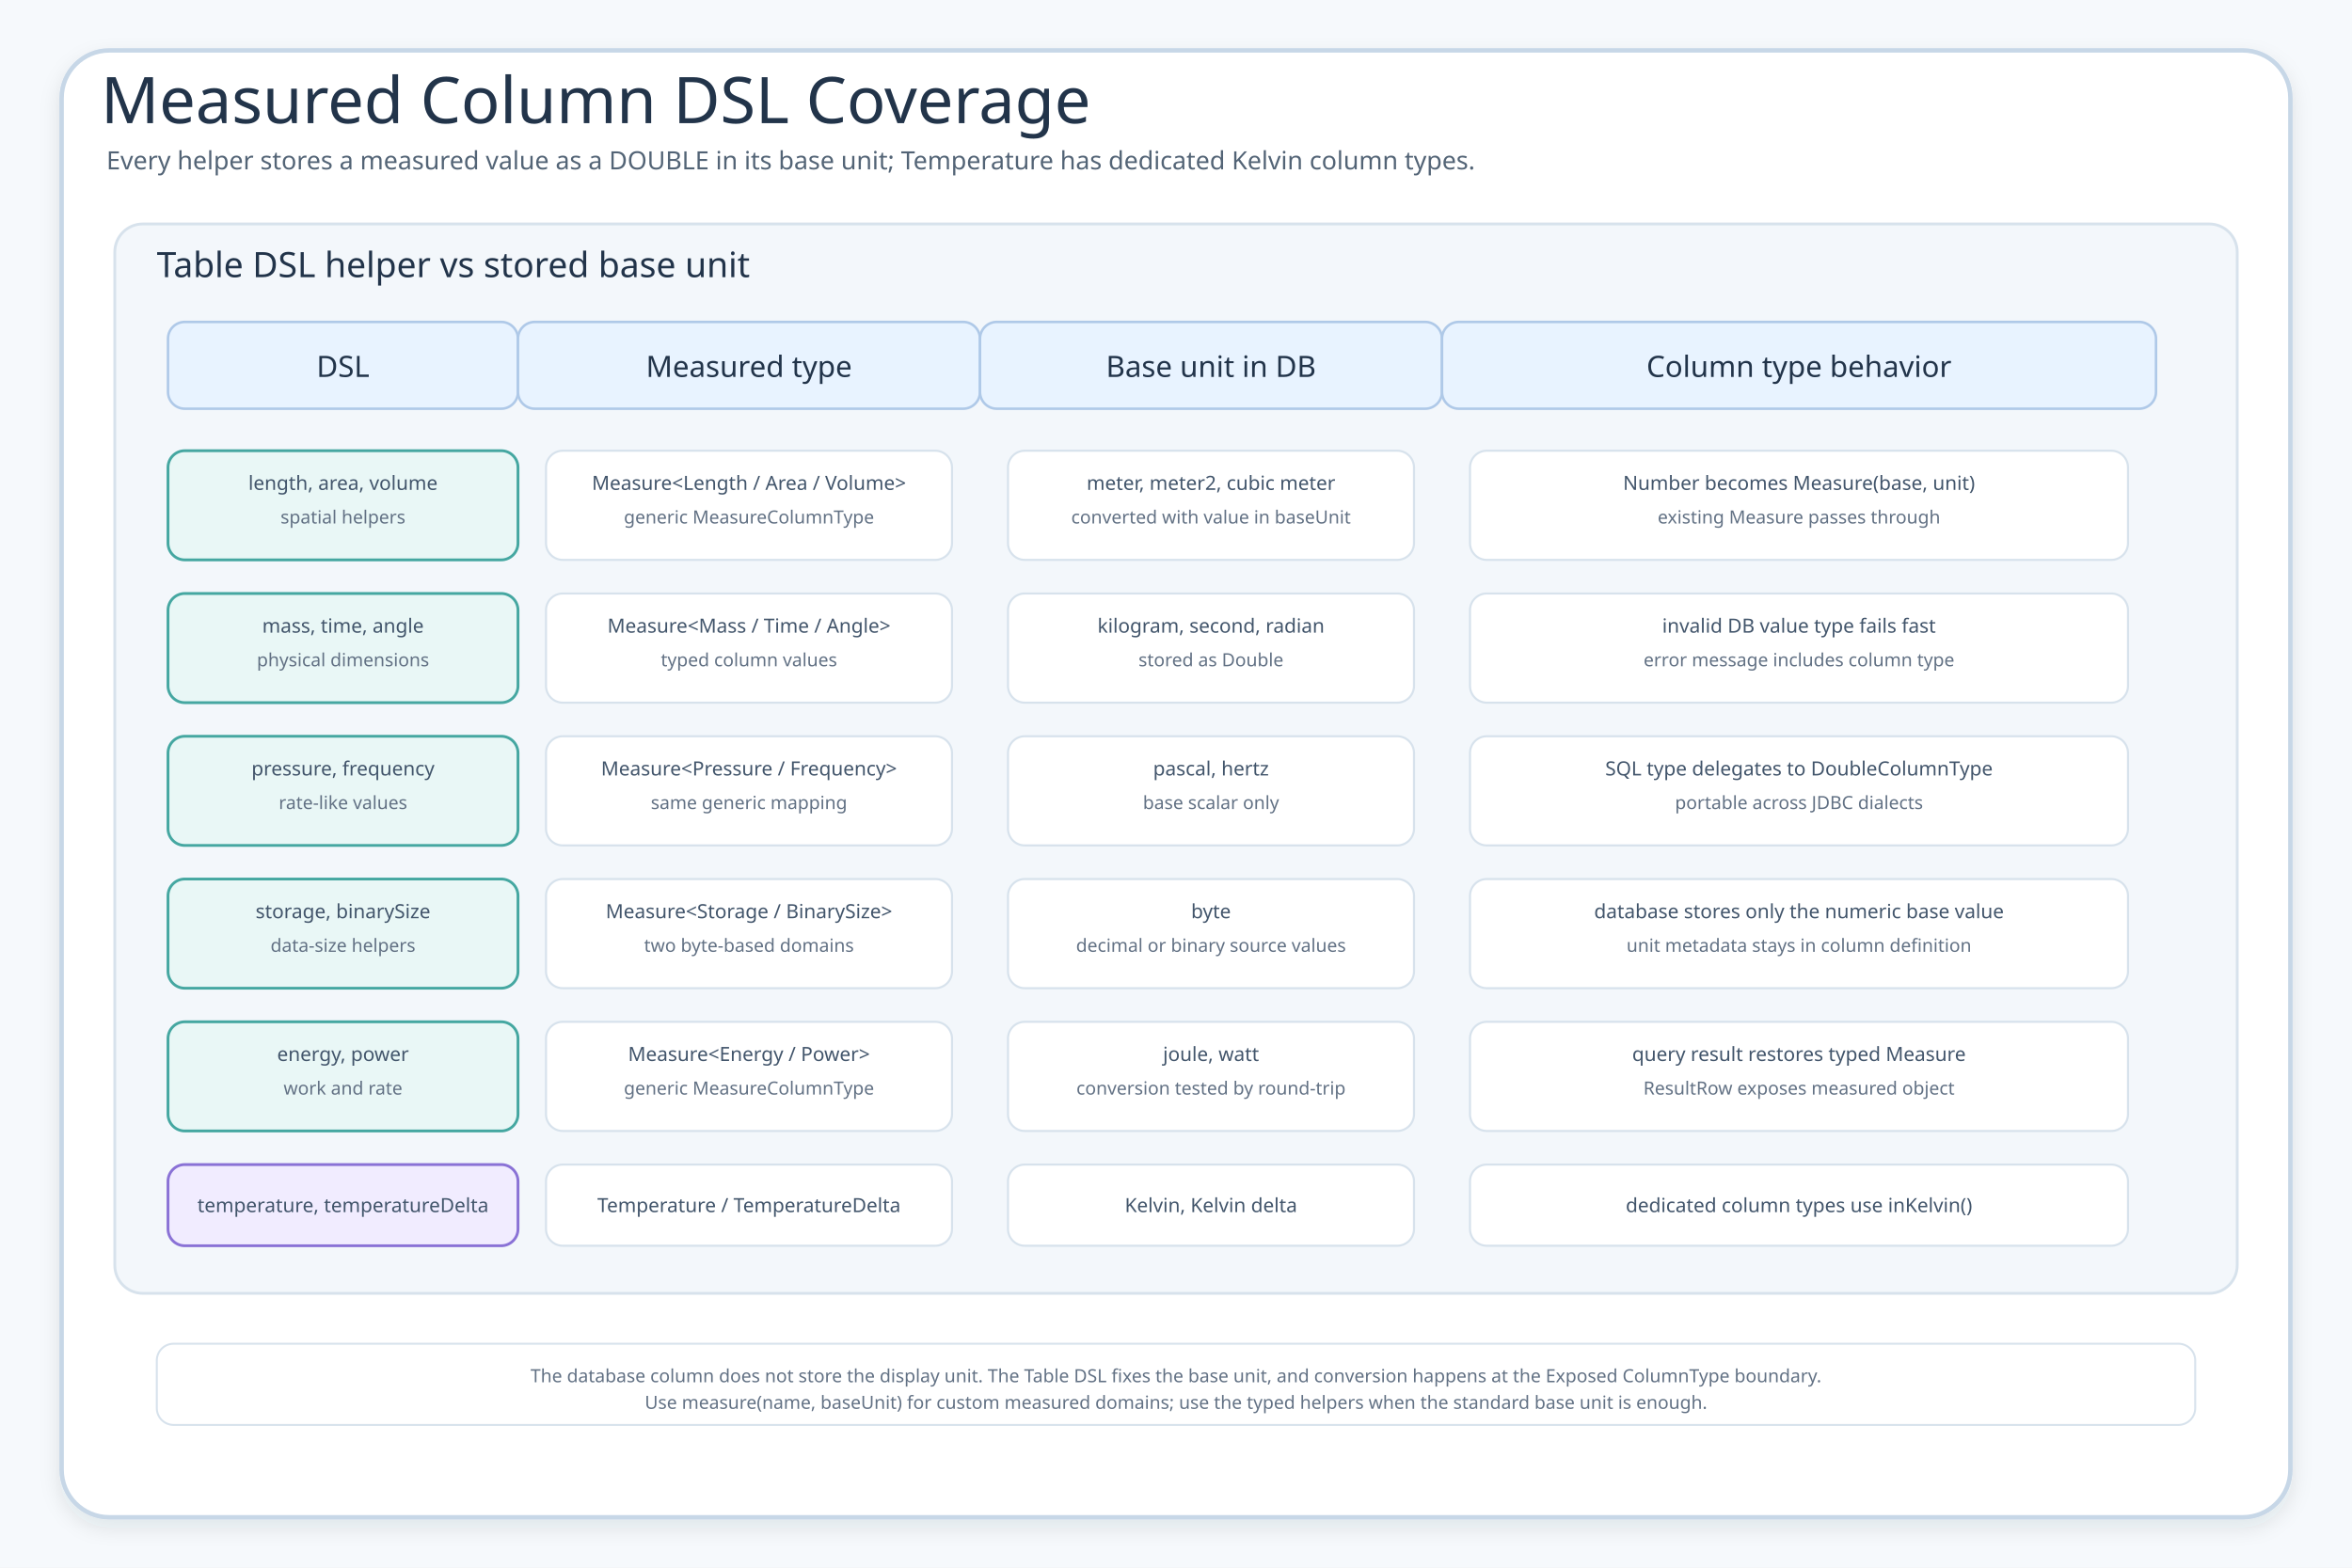
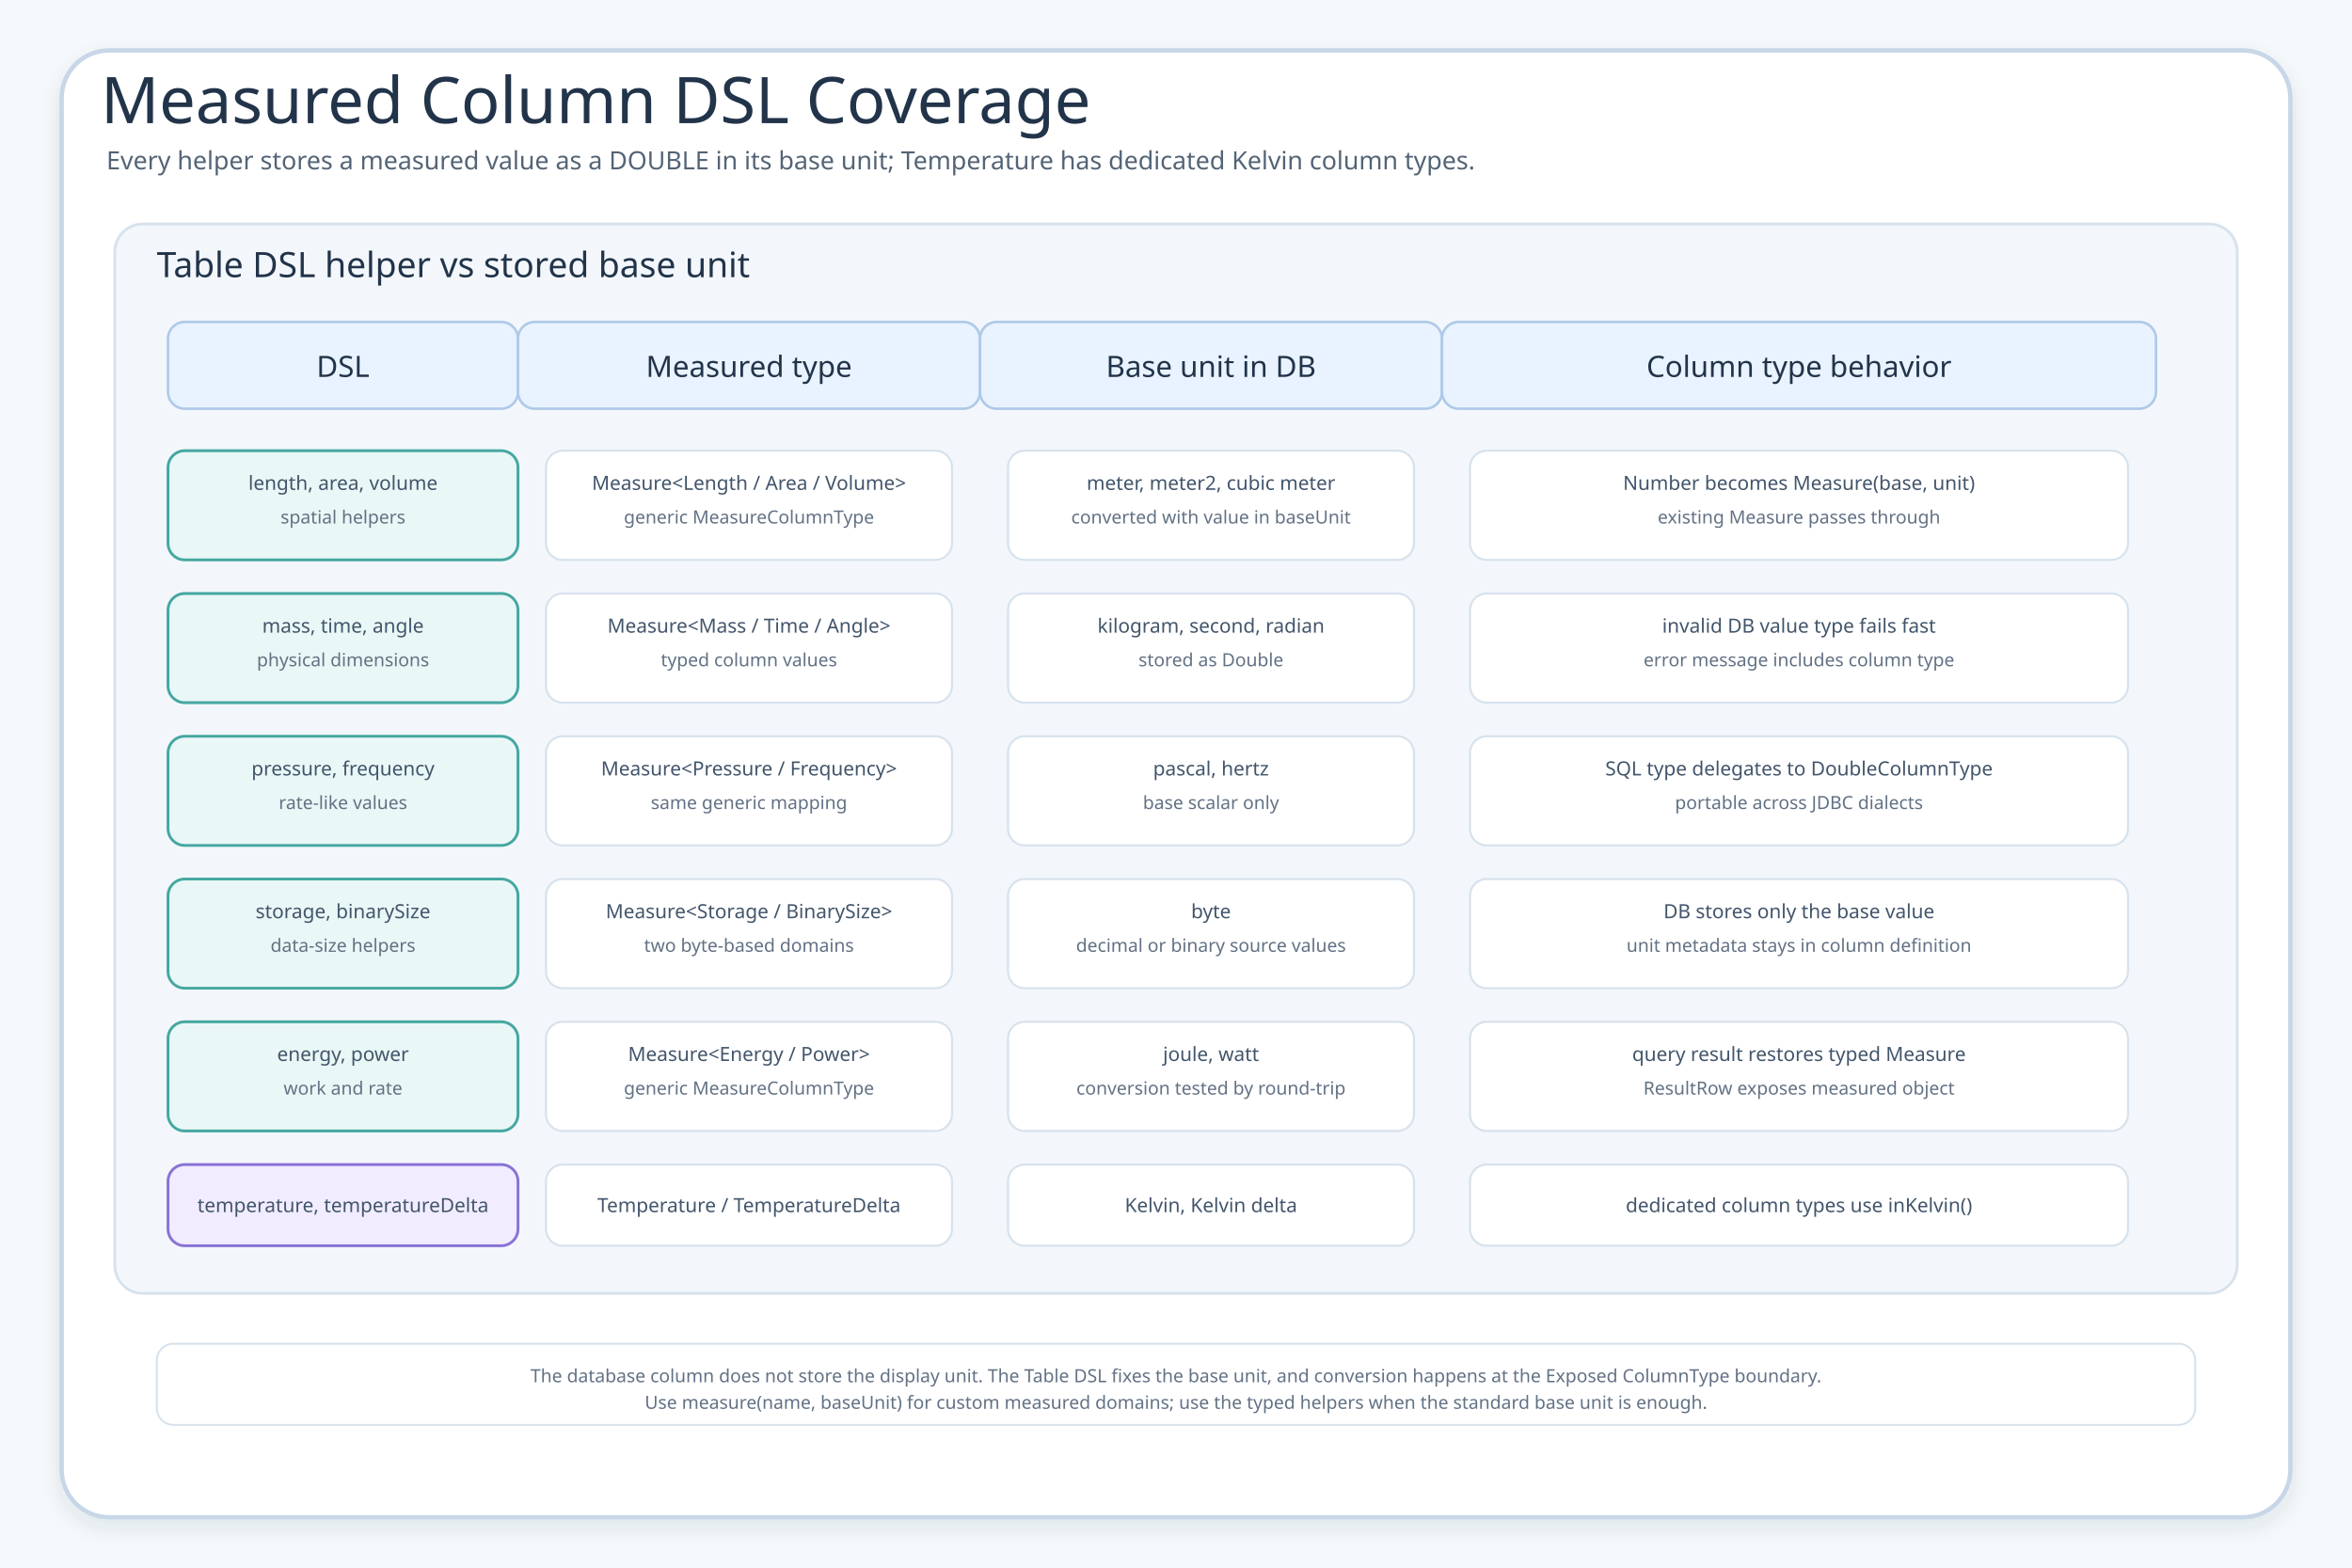
<svg xmlns="http://www.w3.org/2000/svg" width="1680" height="1120" viewBox="0 0 1680 1120" role="img" aria-labelledby="title desc">
  <defs>
    <filter id="shadow" x="-8%" y="-8%" width="116%" height="116%">
      <feDropShadow dx="0" dy="6" stdDeviation="7" flood-color="#203040" flood-opacity="0.10" />
    </filter>
    <style>
      .canvas{fill:#F6F9FC}.frame{fill:#FFFFFF;stroke:#C7D7E7;stroke-width:3.2;filter:url(#shadow)}
      .panel{fill:#F3F7FB;stroke:#D7E2EC;stroke-width:2}.head{fill:#E8F3FF;stroke:#AFC9E8;stroke-width:1.8}
      .cell{fill:#FFFFFF;stroke:#D7E2EC;stroke-width:1.5}.measure{fill:#E9F7F6;stroke:#45A7A1;stroke-width:2}
      .temp{fill:#F1ECFF;stroke:#8A72D6;stroke-width:2}.note{fill:#FFFFFF;stroke:#D7E2EC;stroke-width:1.4}
      .title{font-family:"Architects Daughter";font-size:46px;fill:#22344A;font-weight:400}
      .subtitle{font-family:"Comic Mono";font-size:18px;fill:#536476;font-weight:400}
      .section{font-family:"Architects Daughter";font-size:25px;fill:#22344A;font-weight:400}
      .label{font-family:"Architects Daughter";font-size:21px;fill:#22344A;font-weight:400}
      .detail{font-family:"Comic Mono";font-size:14px;fill:#42556B;font-weight:400}
      .small{font-family:"Comic Mono";font-size:13px;fill:#627184;font-weight:400}
    </style>
  </defs>
  <rect class="canvas" width="1680" height="1120" />
  <rect class="frame" x="44" y="36" width="1592" height="1048" rx="34" />
  <text class="title" x="72" y="88">Measured Column DSL Coverage</text>
  <text class="subtitle" x="76" y="121">Every helper stores a measured value as a DOUBLE in its base unit; Temperature has dedicated Kelvin column types.</text>
  <rect class="panel" x="82" y="160" width="1516" height="764" rx="20" />
  <text class="section" x="112" y="198">Table DSL helper vs stored base unit</text>
  <rect class="head" x="120" y="230" width="250" height="62" rx="12" />
  <rect class="head" x="370" y="230" width="330" height="62" rx="12" />
  <rect class="head" x="700" y="230" width="330" height="62" rx="12" />
  <rect class="head" x="1030" y="230" width="510" height="62" rx="12" />
  <text class="label" x="245" y="262" text-anchor="middle" dominant-baseline="middle">DSL</text>
  <text class="label" x="535" y="262" text-anchor="middle" dominant-baseline="middle">Measured type</text>
  <text class="label" x="865" y="262" text-anchor="middle" dominant-baseline="middle">Base unit in DB</text>
  <text class="label" x="1285" y="262" text-anchor="middle" dominant-baseline="middle">Column type behavior</text>
  <g id="rows">
    <rect class="measure" x="120" y="322" width="250" height="78" rx="12" />
    <text class="detail" x="245" y="350" text-anchor="middle">length, area, volume</text>
    <text class="small" x="245" y="374" text-anchor="middle">spatial helpers</text>
    <rect class="cell" x="390" y="322" width="290" height="78" rx="12" />
    <text class="detail" x="535" y="350" text-anchor="middle">Measure&lt;Length / Area / Volume&gt;</text>
    <text class="small" x="535" y="374" text-anchor="middle">generic MeasureColumnType</text>
    <rect class="cell" x="720" y="322" width="290" height="78" rx="12" />
    <text class="detail" x="865" y="350" text-anchor="middle">meter, meter2, cubic meter</text>
    <text class="small" x="865" y="374" text-anchor="middle">converted with value in baseUnit</text>
    <rect class="cell" x="1050" y="322" width="470" height="78" rx="12" />
    <text class="detail" x="1285" y="350" text-anchor="middle">Number becomes Measure(base, unit)</text>
    <text class="small" x="1285" y="374" text-anchor="middle">existing Measure passes through</text>
    <rect class="measure" x="120" y="424" width="250" height="78" rx="12" />
    <text class="detail" x="245" y="452" text-anchor="middle">mass, time, angle</text>
    <text class="small" x="245" y="476" text-anchor="middle">physical dimensions</text>
    <rect class="cell" x="390" y="424" width="290" height="78" rx="12" />
    <text class="detail" x="535" y="452" text-anchor="middle">Measure&lt;Mass / Time / Angle&gt;</text>
    <text class="small" x="535" y="476" text-anchor="middle">typed column values</text>
    <rect class="cell" x="720" y="424" width="290" height="78" rx="12" />
    <text class="detail" x="865" y="452" text-anchor="middle">kilogram, second, radian</text>
    <text class="small" x="865" y="476" text-anchor="middle">stored as Double</text>
    <rect class="cell" x="1050" y="424" width="470" height="78" rx="12" />
    <text class="detail" x="1285" y="452" text-anchor="middle">invalid DB value type fails fast</text>
    <text class="small" x="1285" y="476" text-anchor="middle">error message includes column type</text>
    <rect class="measure" x="120" y="526" width="250" height="78" rx="12" />
    <text class="detail" x="245" y="554" text-anchor="middle">pressure, frequency</text>
    <text class="small" x="245" y="578" text-anchor="middle">rate-like values</text>
    <rect class="cell" x="390" y="526" width="290" height="78" rx="12" />
    <text class="detail" x="535" y="554" text-anchor="middle">Measure&lt;Pressure / Frequency&gt;</text>
    <text class="small" x="535" y="578" text-anchor="middle">same generic mapping</text>
    <rect class="cell" x="720" y="526" width="290" height="78" rx="12" />
    <text class="detail" x="865" y="554" text-anchor="middle">pascal, hertz</text>
    <text class="small" x="865" y="578" text-anchor="middle">base scalar only</text>
    <rect class="cell" x="1050" y="526" width="470" height="78" rx="12" />
    <text class="detail" x="1285" y="554" text-anchor="middle">SQL type delegates to DoubleColumnType</text>
    <text class="small" x="1285" y="578" text-anchor="middle">portable across JDBC dialects</text>
    <rect class="measure" x="120" y="628" width="250" height="78" rx="12" />
    <text class="detail" x="245" y="656" text-anchor="middle">storage, binarySize</text>
    <text class="small" x="245" y="680" text-anchor="middle">data-size helpers</text>
    <rect class="cell" x="390" y="628" width="290" height="78" rx="12" />
    <text class="detail" x="535" y="656" text-anchor="middle">Measure&lt;Storage / BinarySize&gt;</text>
    <text class="small" x="535" y="680" text-anchor="middle">two byte-based domains</text>
    <rect class="cell" x="720" y="628" width="290" height="78" rx="12" />
    <text class="detail" x="865" y="656" text-anchor="middle">byte</text>
    <text class="small" x="865" y="680" text-anchor="middle">decimal or binary source values</text>
    <rect class="cell" x="1050" y="628" width="470" height="78" rx="12" />
-     <text class="detail" x="1285" y="656" text-anchor="middle">database stores only the numeric base value</text>
+     <text class="detail" x="1285" y="656" text-anchor="middle">DB stores only the base value</text>
    <text class="small" x="1285" y="680" text-anchor="middle">unit metadata stays in column definition</text>
    <rect class="measure" x="120" y="730" width="250" height="78" rx="12" />
    <text class="detail" x="245" y="758" text-anchor="middle">energy, power</text>
    <text class="small" x="245" y="782" text-anchor="middle">work and rate</text>
    <rect class="cell" x="390" y="730" width="290" height="78" rx="12" />
    <text class="detail" x="535" y="758" text-anchor="middle">Measure&lt;Energy / Power&gt;</text>
    <text class="small" x="535" y="782" text-anchor="middle">generic MeasureColumnType</text>
    <rect class="cell" x="720" y="730" width="290" height="78" rx="12" />
    <text class="detail" x="865" y="758" text-anchor="middle">joule, watt</text>
    <text class="small" x="865" y="782" text-anchor="middle">conversion tested by round-trip</text>
    <rect class="cell" x="1050" y="730" width="470" height="78" rx="12" />
    <text class="detail" x="1285" y="758" text-anchor="middle">query result restores typed Measure</text>
    <text class="small" x="1285" y="782" text-anchor="middle">ResultRow exposes measured object</text>
    <rect class="temp" x="120" y="832" width="250" height="58" rx="12" />
    <text class="detail" x="245" y="866" text-anchor="middle">temperature, temperatureDelta</text>
    <rect class="cell" x="390" y="832" width="290" height="58" rx="12" />
    <text class="detail" x="535" y="866" text-anchor="middle">Temperature / TemperatureDelta</text>
    <rect class="cell" x="720" y="832" width="290" height="58" rx="12" />
    <text class="detail" x="865" y="866" text-anchor="middle">Kelvin, Kelvin delta</text>
    <rect class="cell" x="1050" y="832" width="470" height="58" rx="12" />
    <text class="detail" x="1285" y="866" text-anchor="middle">dedicated column types use inKelvin()</text>
  </g>
  <g transform="translate(112,960)">
    <rect class="note" x="0" y="0" width="1456" height="58" rx="12" />
    <text class="small" x="728" y="23" text-anchor="middle" dominant-baseline="middle">The database column does not store the display unit. The Table DSL fixes the base unit, and conversion happens at the Exposed ColumnType boundary.</text>
    <text class="small" x="728" y="42" text-anchor="middle" dominant-baseline="middle">Use measure(name, baseUnit) for custom measured domains; use the typed helpers when the standard base unit is enough.</text>
  </g>
</svg>
